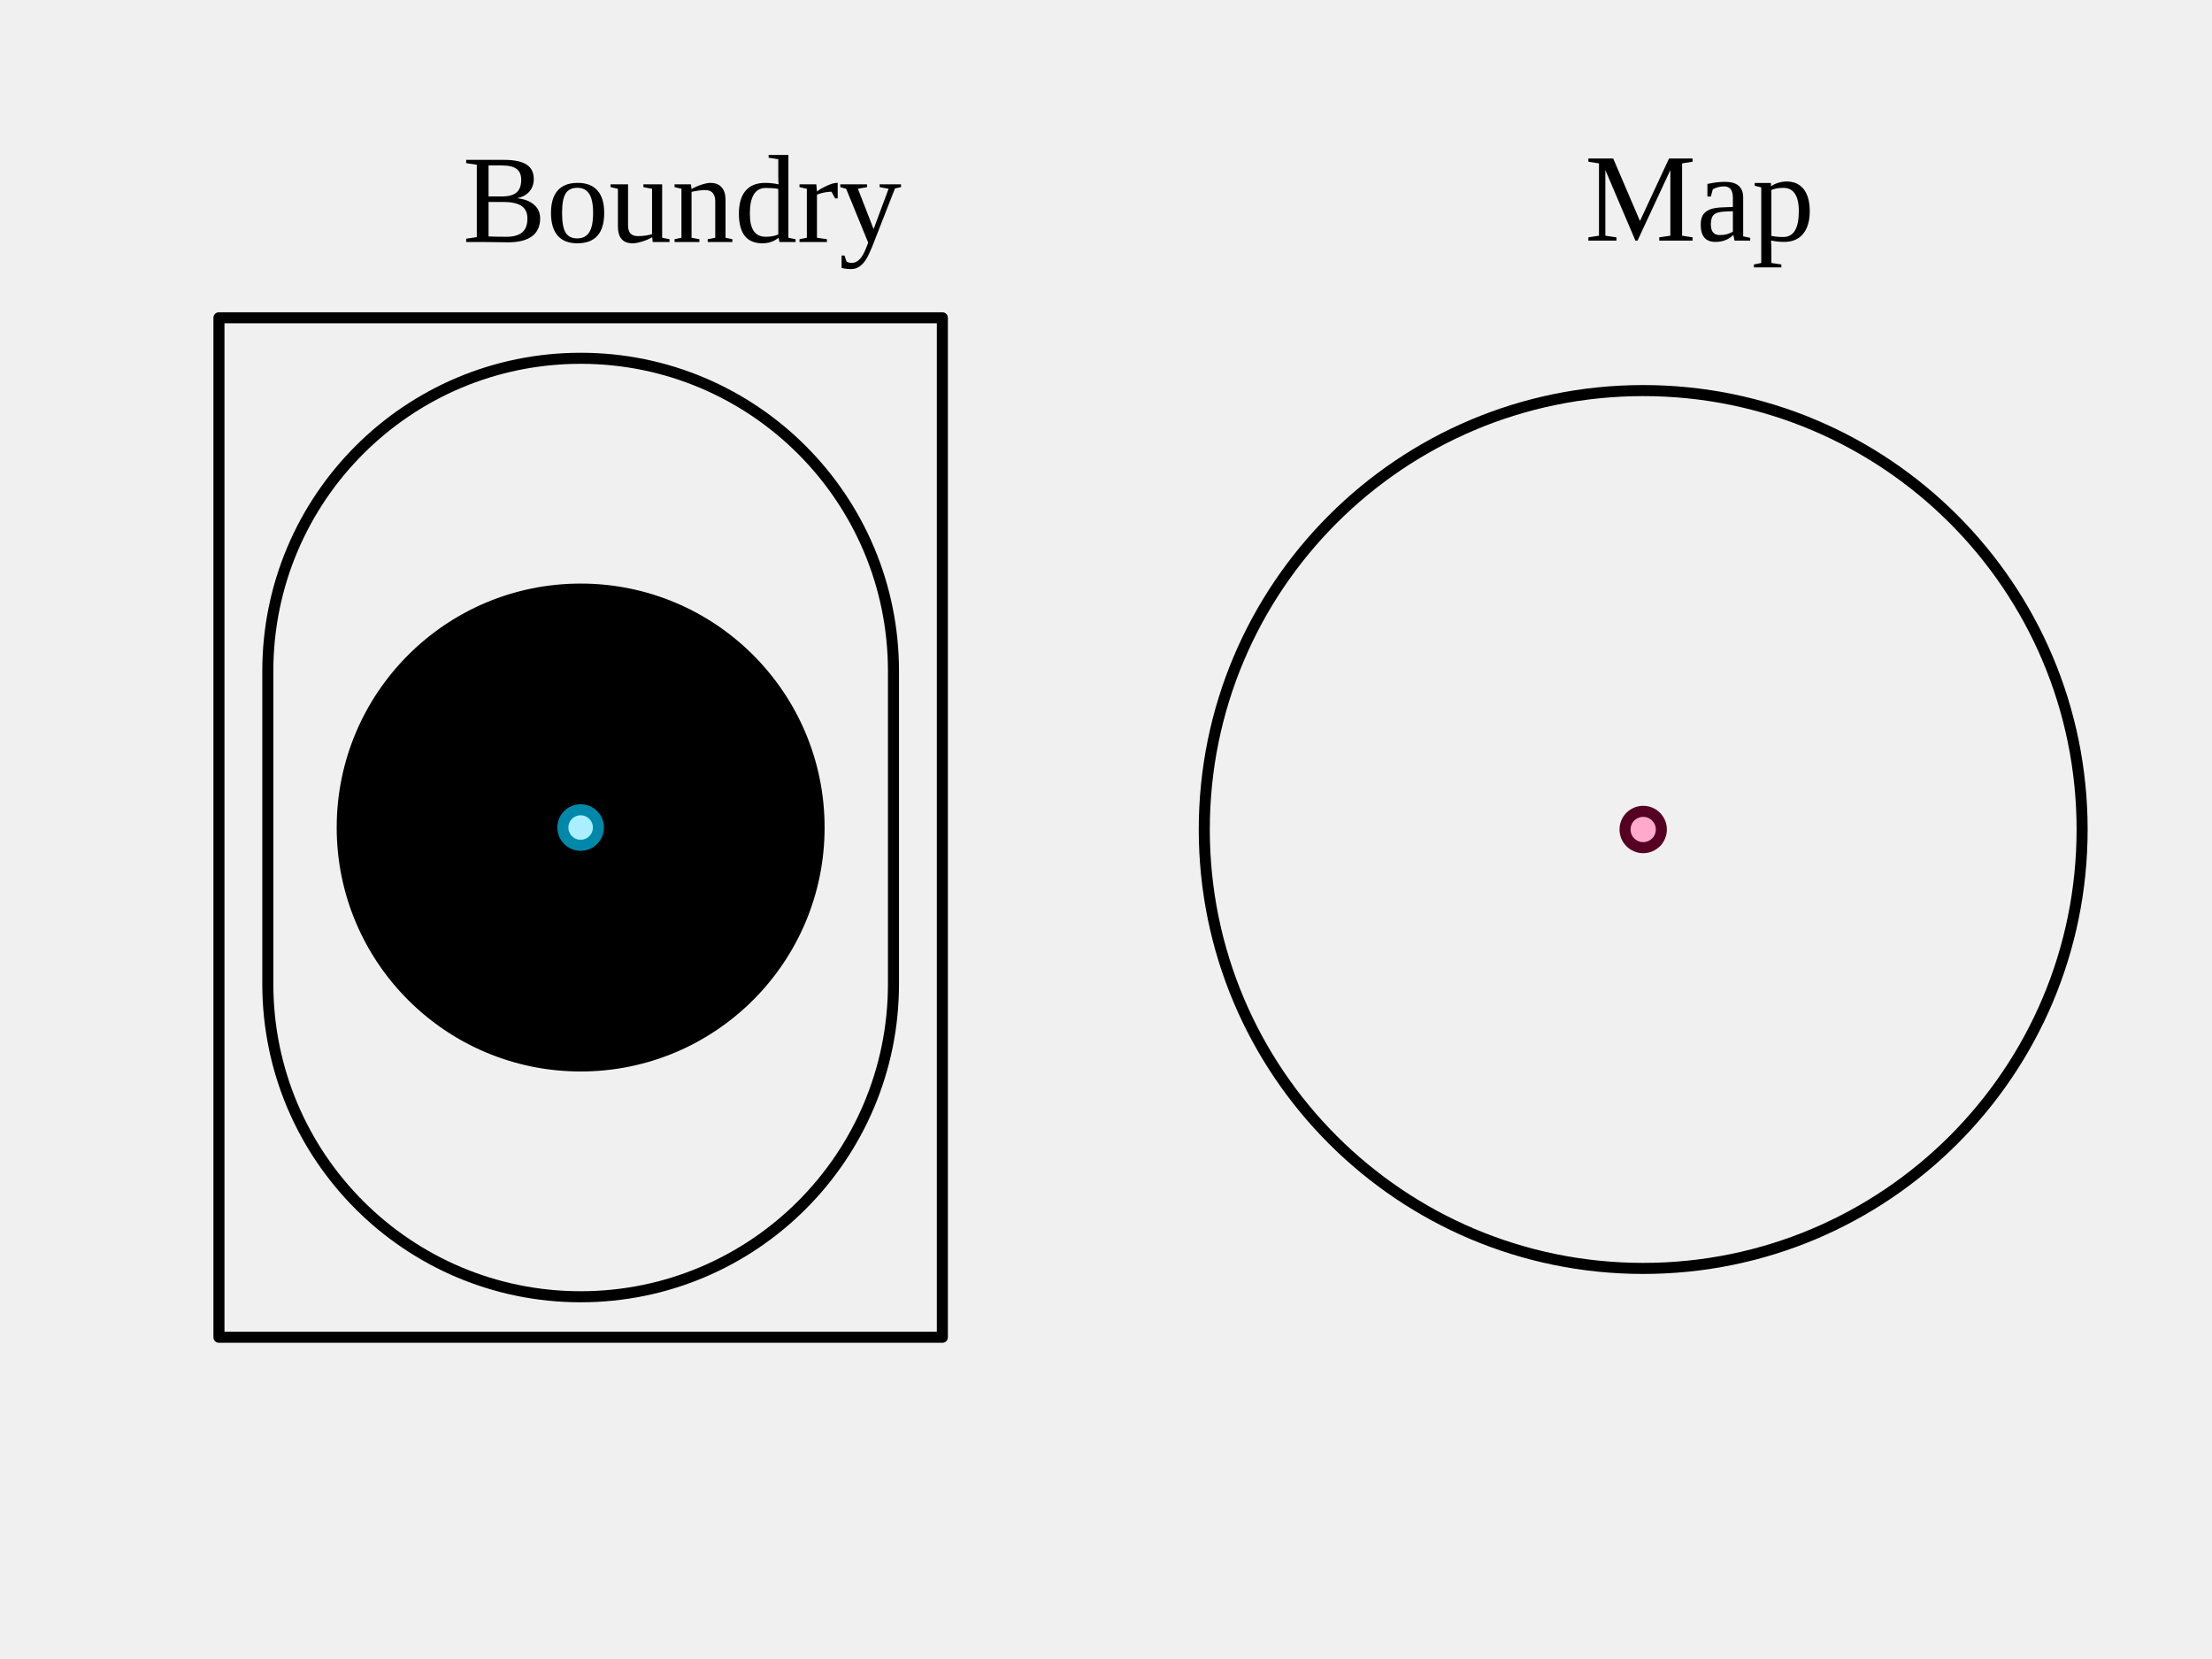
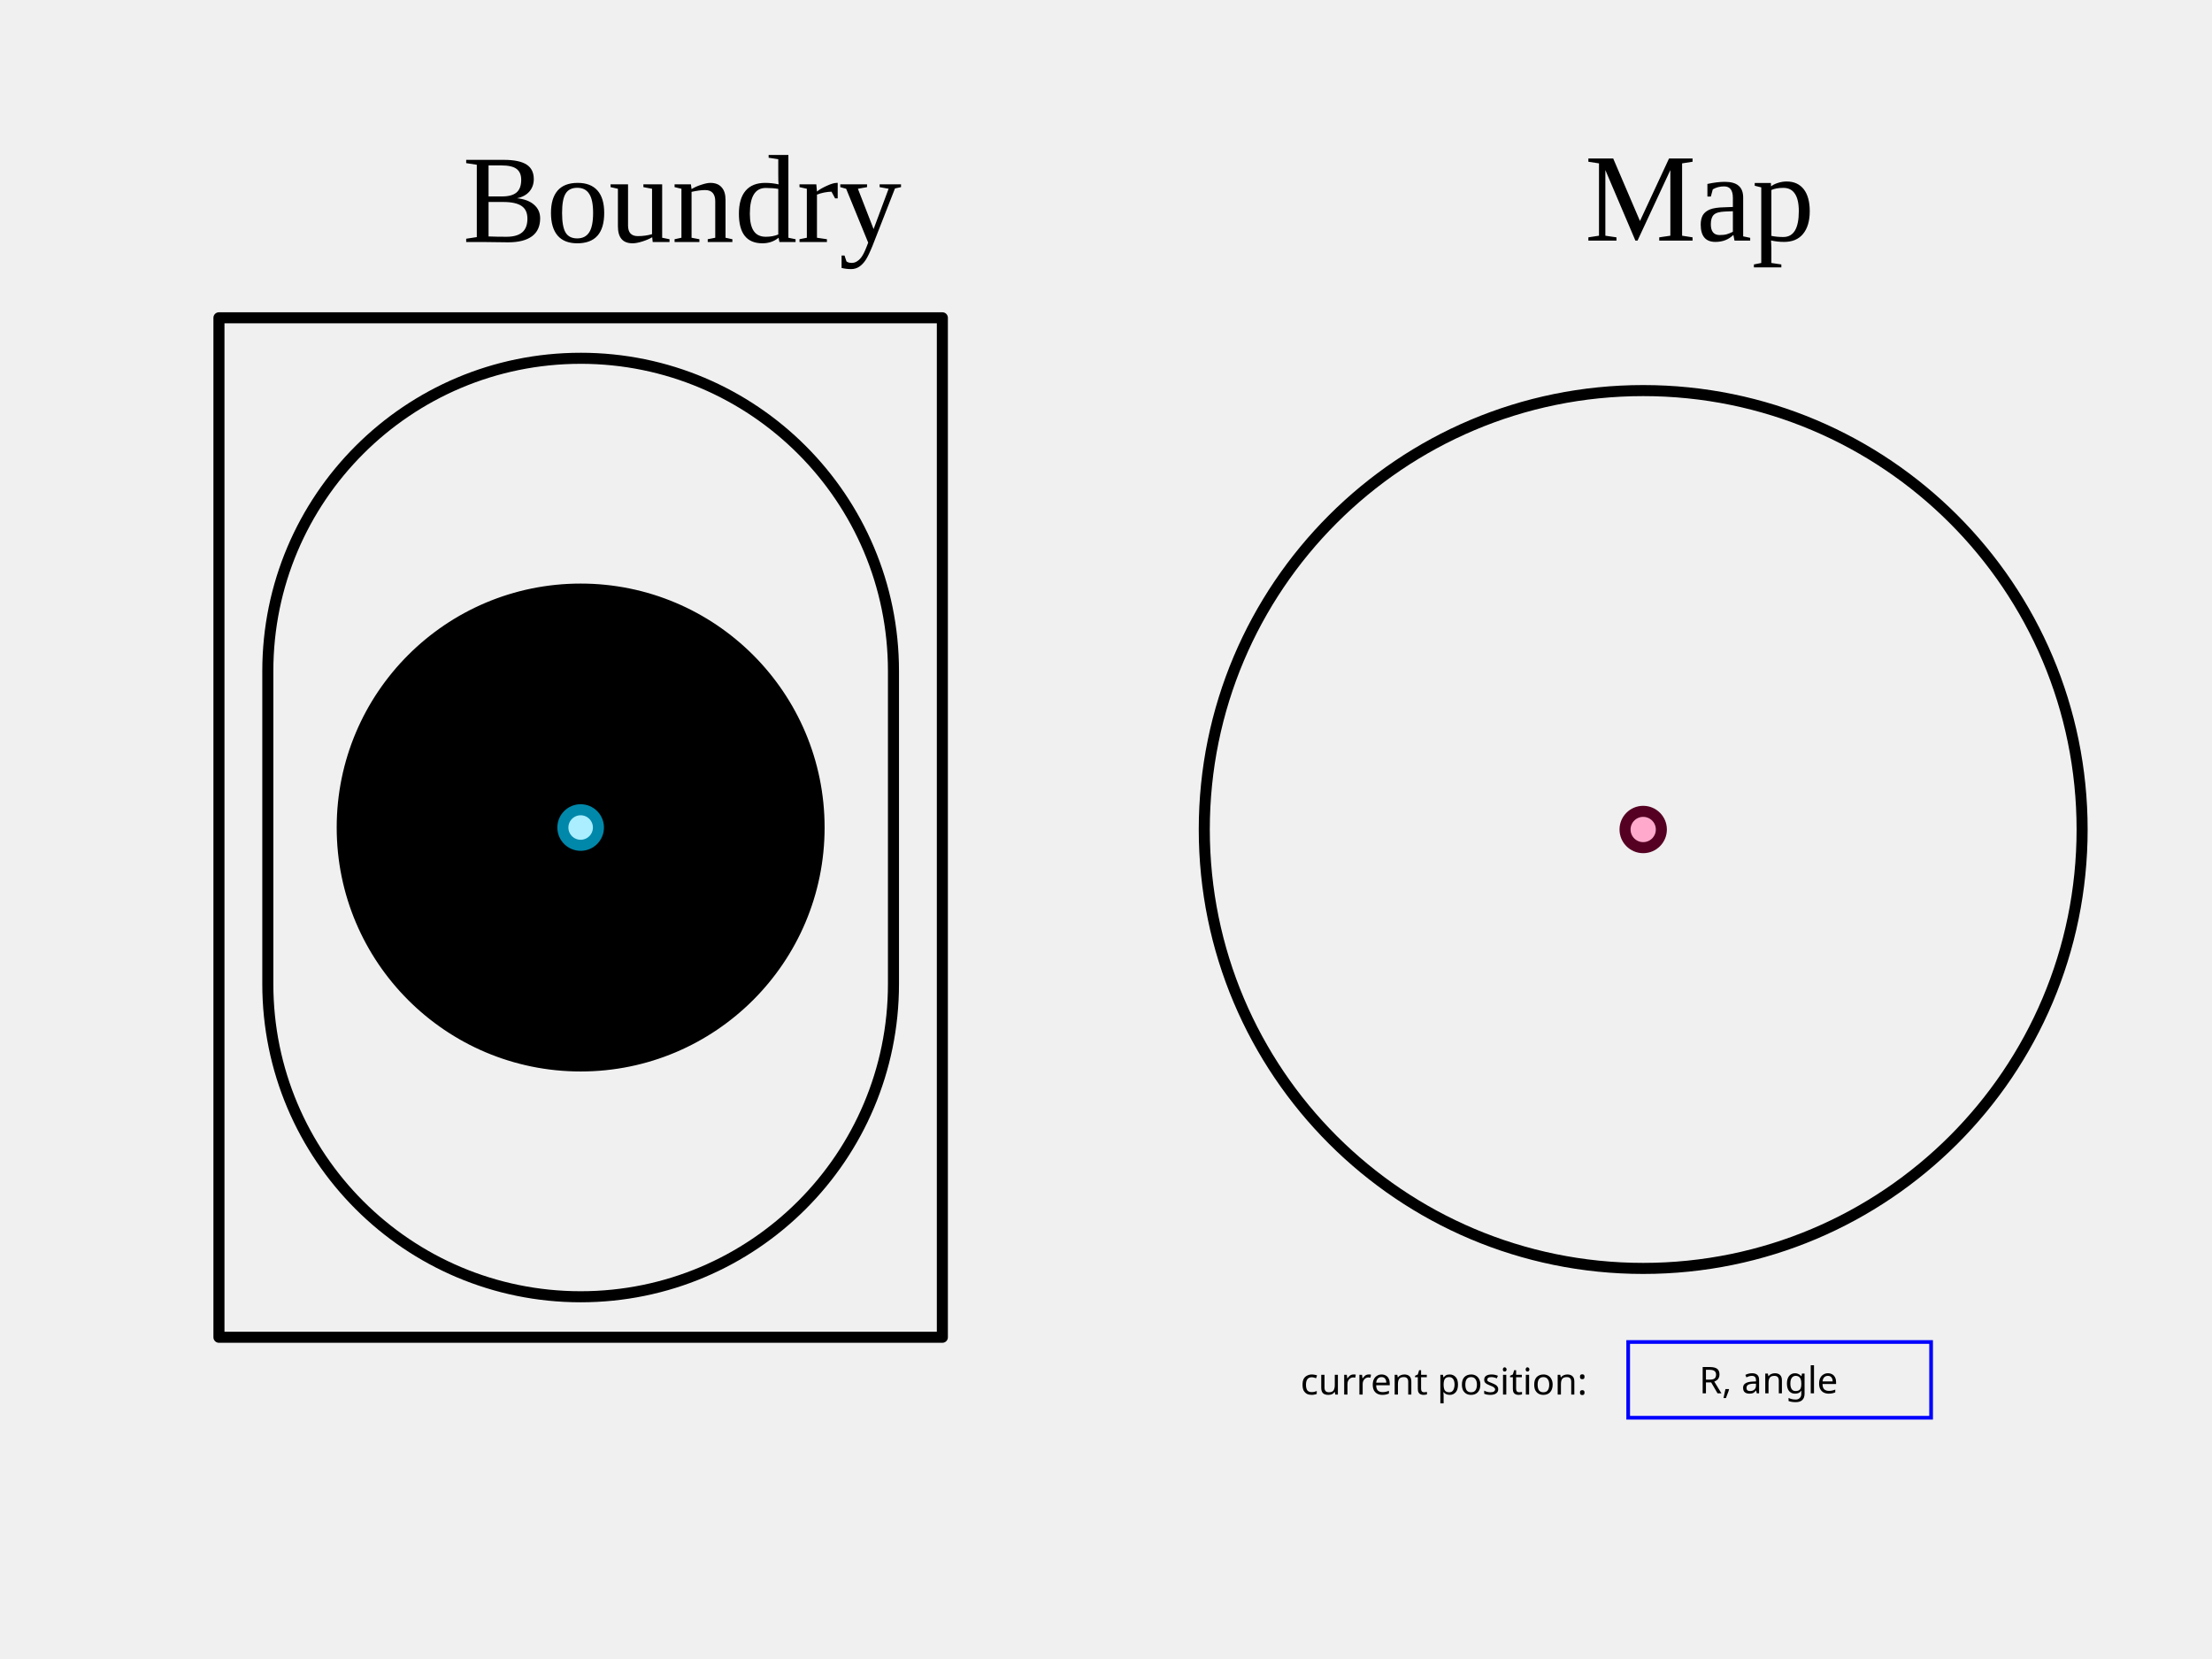
<svg xmlns="http://www.w3.org/2000/svg" id="svg8" version="1.1" viewBox="0 0 211.667 158.75" height="600" width="800">
  <defs id="defs2" />
+   <rect style="opacity:1;fill:none;fill-opacity:1;stroke:#0000ff;stroke-width:0.353;stroke-linejoin:miter;stroke-miterlimit:4;stroke-dasharray:none;stroke-opacity:1" id="rect834" width="28.986" height="7.247" x="155.801" y="128.416" />
  <g id="layer1">
    <g transform="translate(55.5625,79.18601)" id="virtual_rig">
      <g id="maze">
        <circle style="fill:#000000;fill-opacity:1;stroke:#000000;stroke-width:1.058;stroke-linecap:round;stroke-linejoin:round;stroke-miterlimit:4;stroke-dasharray:none;stroke-opacity:1" id="base" cx="0" cy="0" r="22.815" />
        <circle r="1.434" cy="0" cx="0" id="light" style="fill:#ffffff;stroke:#000000;stroke-width:1.058;stroke-linecap:round;stroke-linejoin:round;stroke-miterlimit:4;stroke-dasharray:none" />
      </g>
      <path style="fill:none;stroke:#000000;stroke-width:1.058;stroke-linecap:round;stroke-linejoin:round;stroke-miterlimit:4;stroke-dasharray:none" d="M -34.611,-48.777 V 48.777 h 69.223 v -97.553 z m 34.611,3.875 A 29.934,29.934 0 0 1 29.934,-14.967 v 29.934 A 29.934,29.934 0 0 1 -5.1778e-4,44.901 29.934,29.934 0 0 1 -29.935,14.967 v -29.934 A 29.934,29.934 0 0 1 -5.1778e-4,-44.901 Z" id="track" />
      <circle style="fill:#aaeeff;stroke:#0088aa;stroke-width:1.058;stroke-linecap:round;stroke-linejoin:round;stroke-miterlimit:4;stroke-dasharray:none" id="restraint" cx="0" cy="0" r="1.701" />
    </g>
    <g transform="translate(157.2381,79.375)" id="graph">
      <circle style="fill:none;stroke:#000000;stroke-width:1.058;stroke-linecap:round;stroke-linejoin:round;stroke-miterlimit:4;stroke-dasharray:none" id="map" cx="0" cy="0" r="42" />
      <circle r="1.737" cy="0" cx="0" id="marker" style="fill:#ffaacc;stroke:#550022;stroke-width:1.058;stroke-linecap:round;stroke-linejoin:round;stroke-miterlimit:4;stroke-dasharray:none" />
    </g>
    <text id="title0" y="23.155" x="44.267" xml:space="preserve">
      <tspan y="23.155" x="44.267" id="tspan844">Boundry</tspan>
    </text>
    <text xml:space="preserve" x="151.647" y="23.021" id="title1">
      <tspan id="tspan848" x="151.647" y="23.021">Map</tspan>
    </text>
  </g>
+   <text xml:space="preserve" style="font-style:normal;font-variant:normal;font-weight:normal;font-stretch:normal;font-size:3.528px;line-height:1.25;font-family:sans-serif;-inkscape-font-specification:sans-serif;letter-spacing:0px;word-spacing:0px;fill:#000000;fill-opacity:1;stroke:none;stroke-width:0.265" x="124.452" y="133.446" id="text828">
+     <tspan id="tspan826" x="124.452" y="133.446" style="stroke-width:0.265">current position:</tspan>
+   </text>
+   <text xml:space="preserve" style="font-style:normal;font-variant:normal;font-weight:normal;font-stretch:normal;font-size:3.528px;line-height:1.25;font-family:sans-serif;-inkscape-font-specification:sans-serif;letter-spacing:0px;word-spacing:0px;fill:#000000;fill-opacity:1;stroke:none;stroke-width:0.265" x="162.585" y="133.327" id="text832">
+     <tspan id="tspan830" x="162.585" y="133.327" style="stroke-width:0.265">R, angle</tspan>
+   </text>
</svg>
